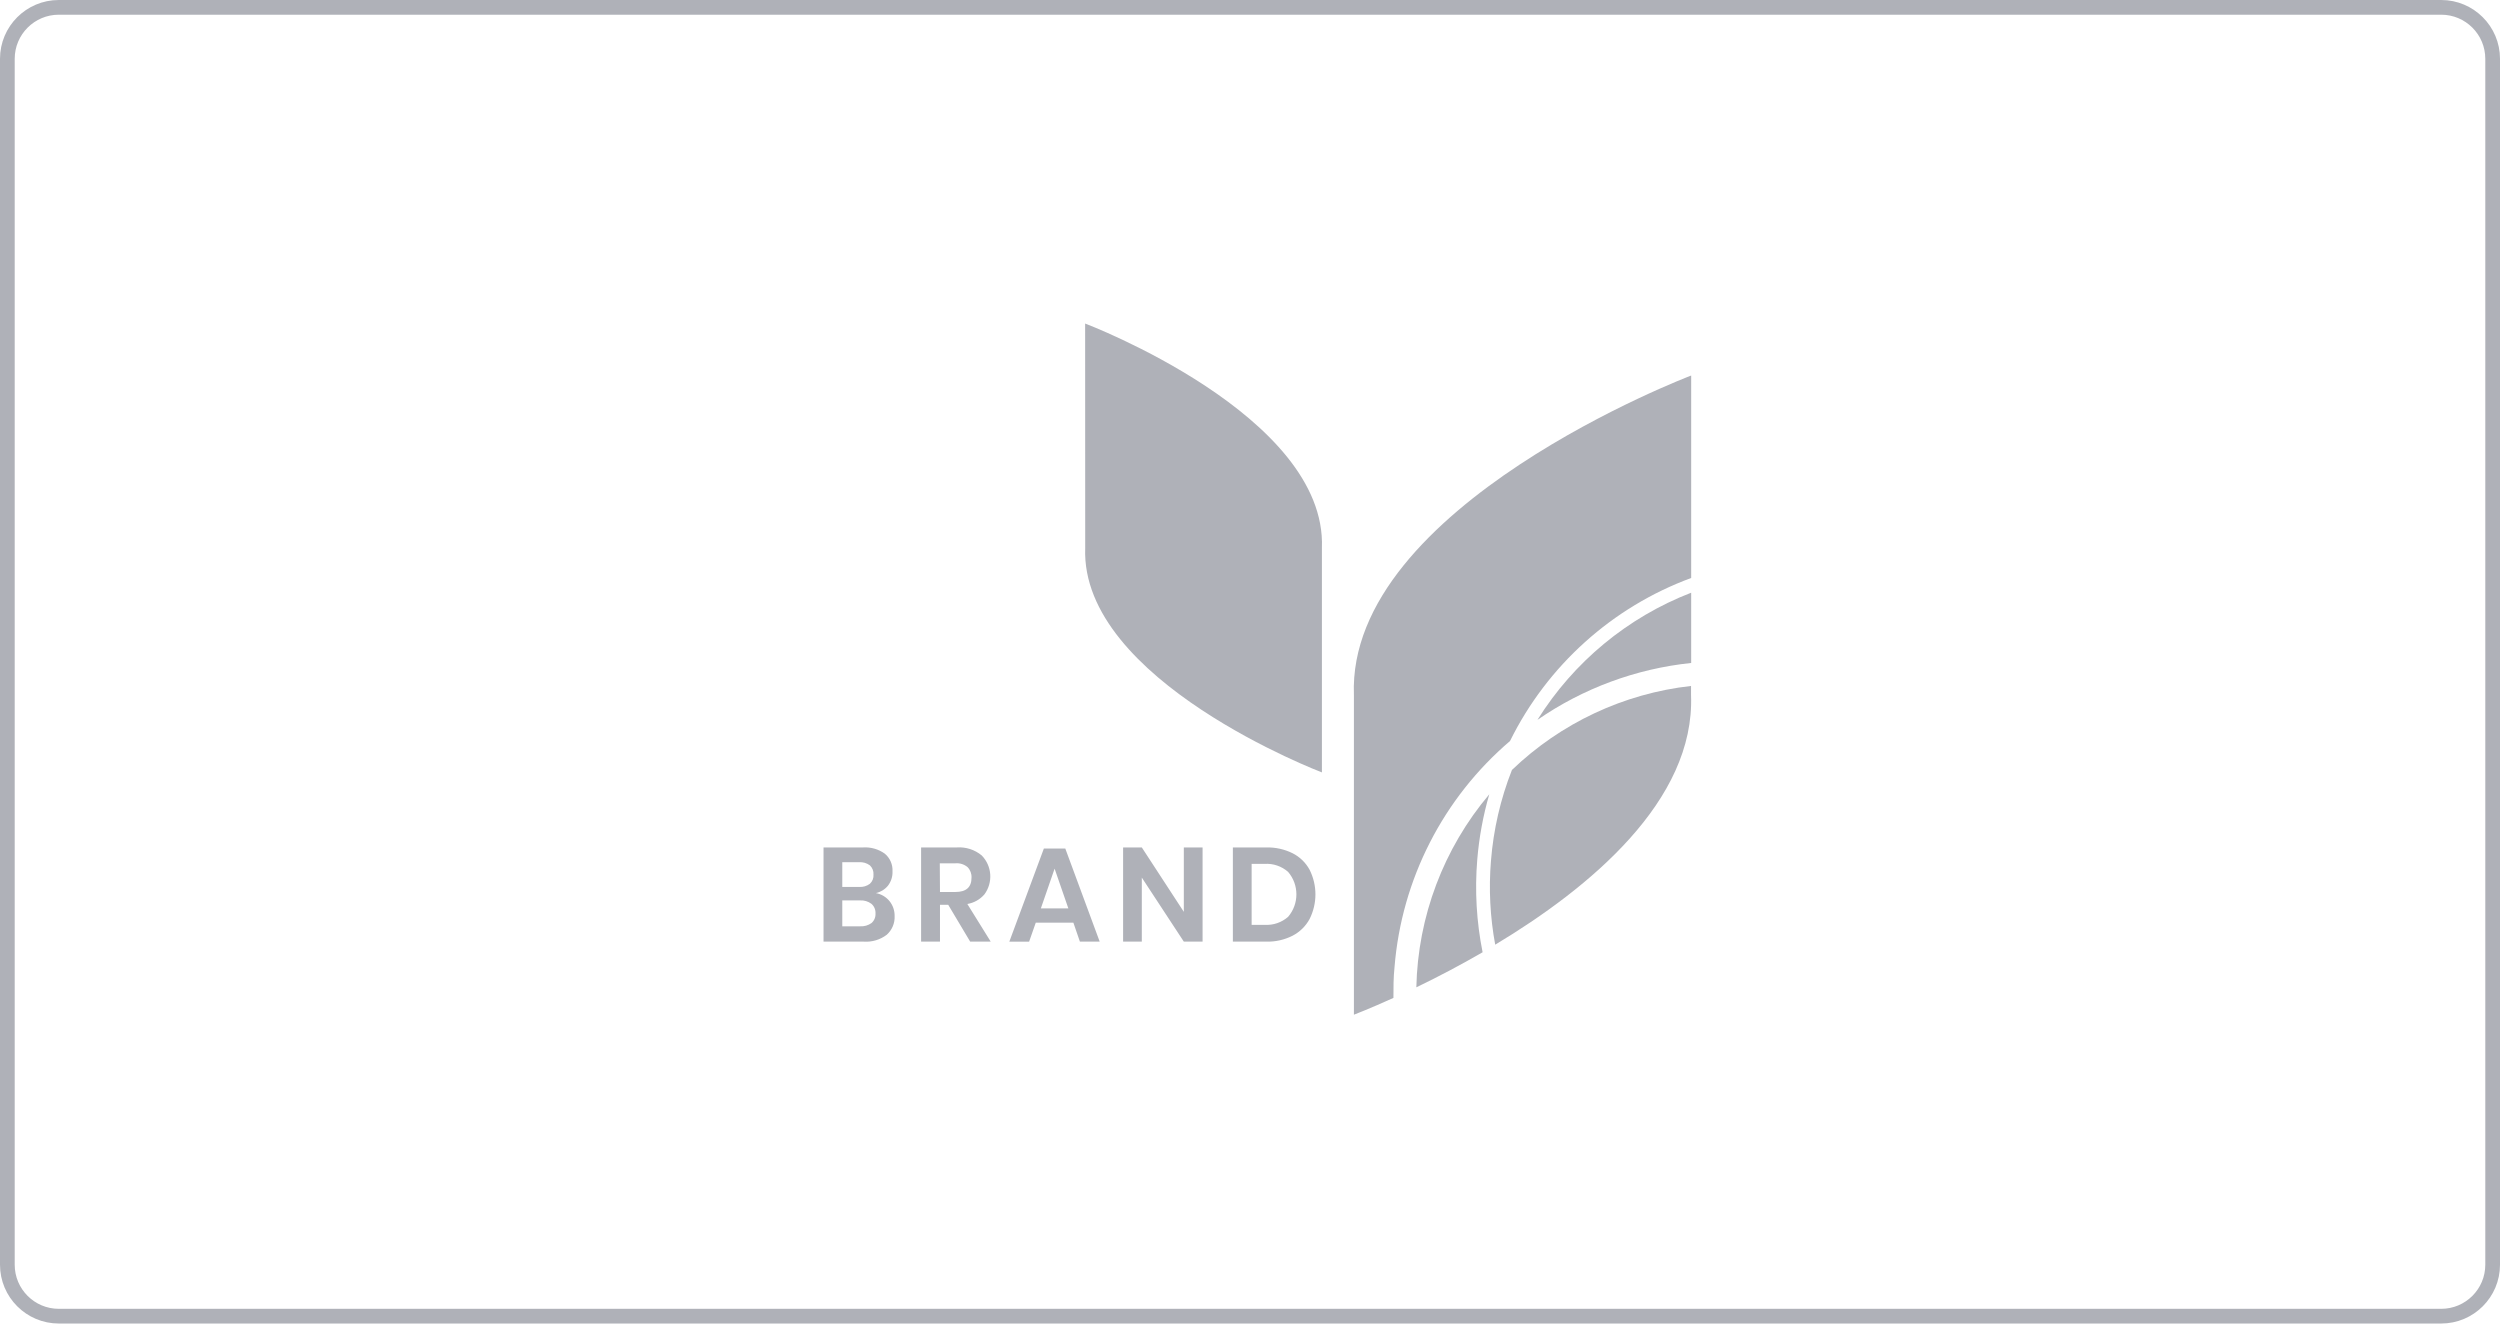
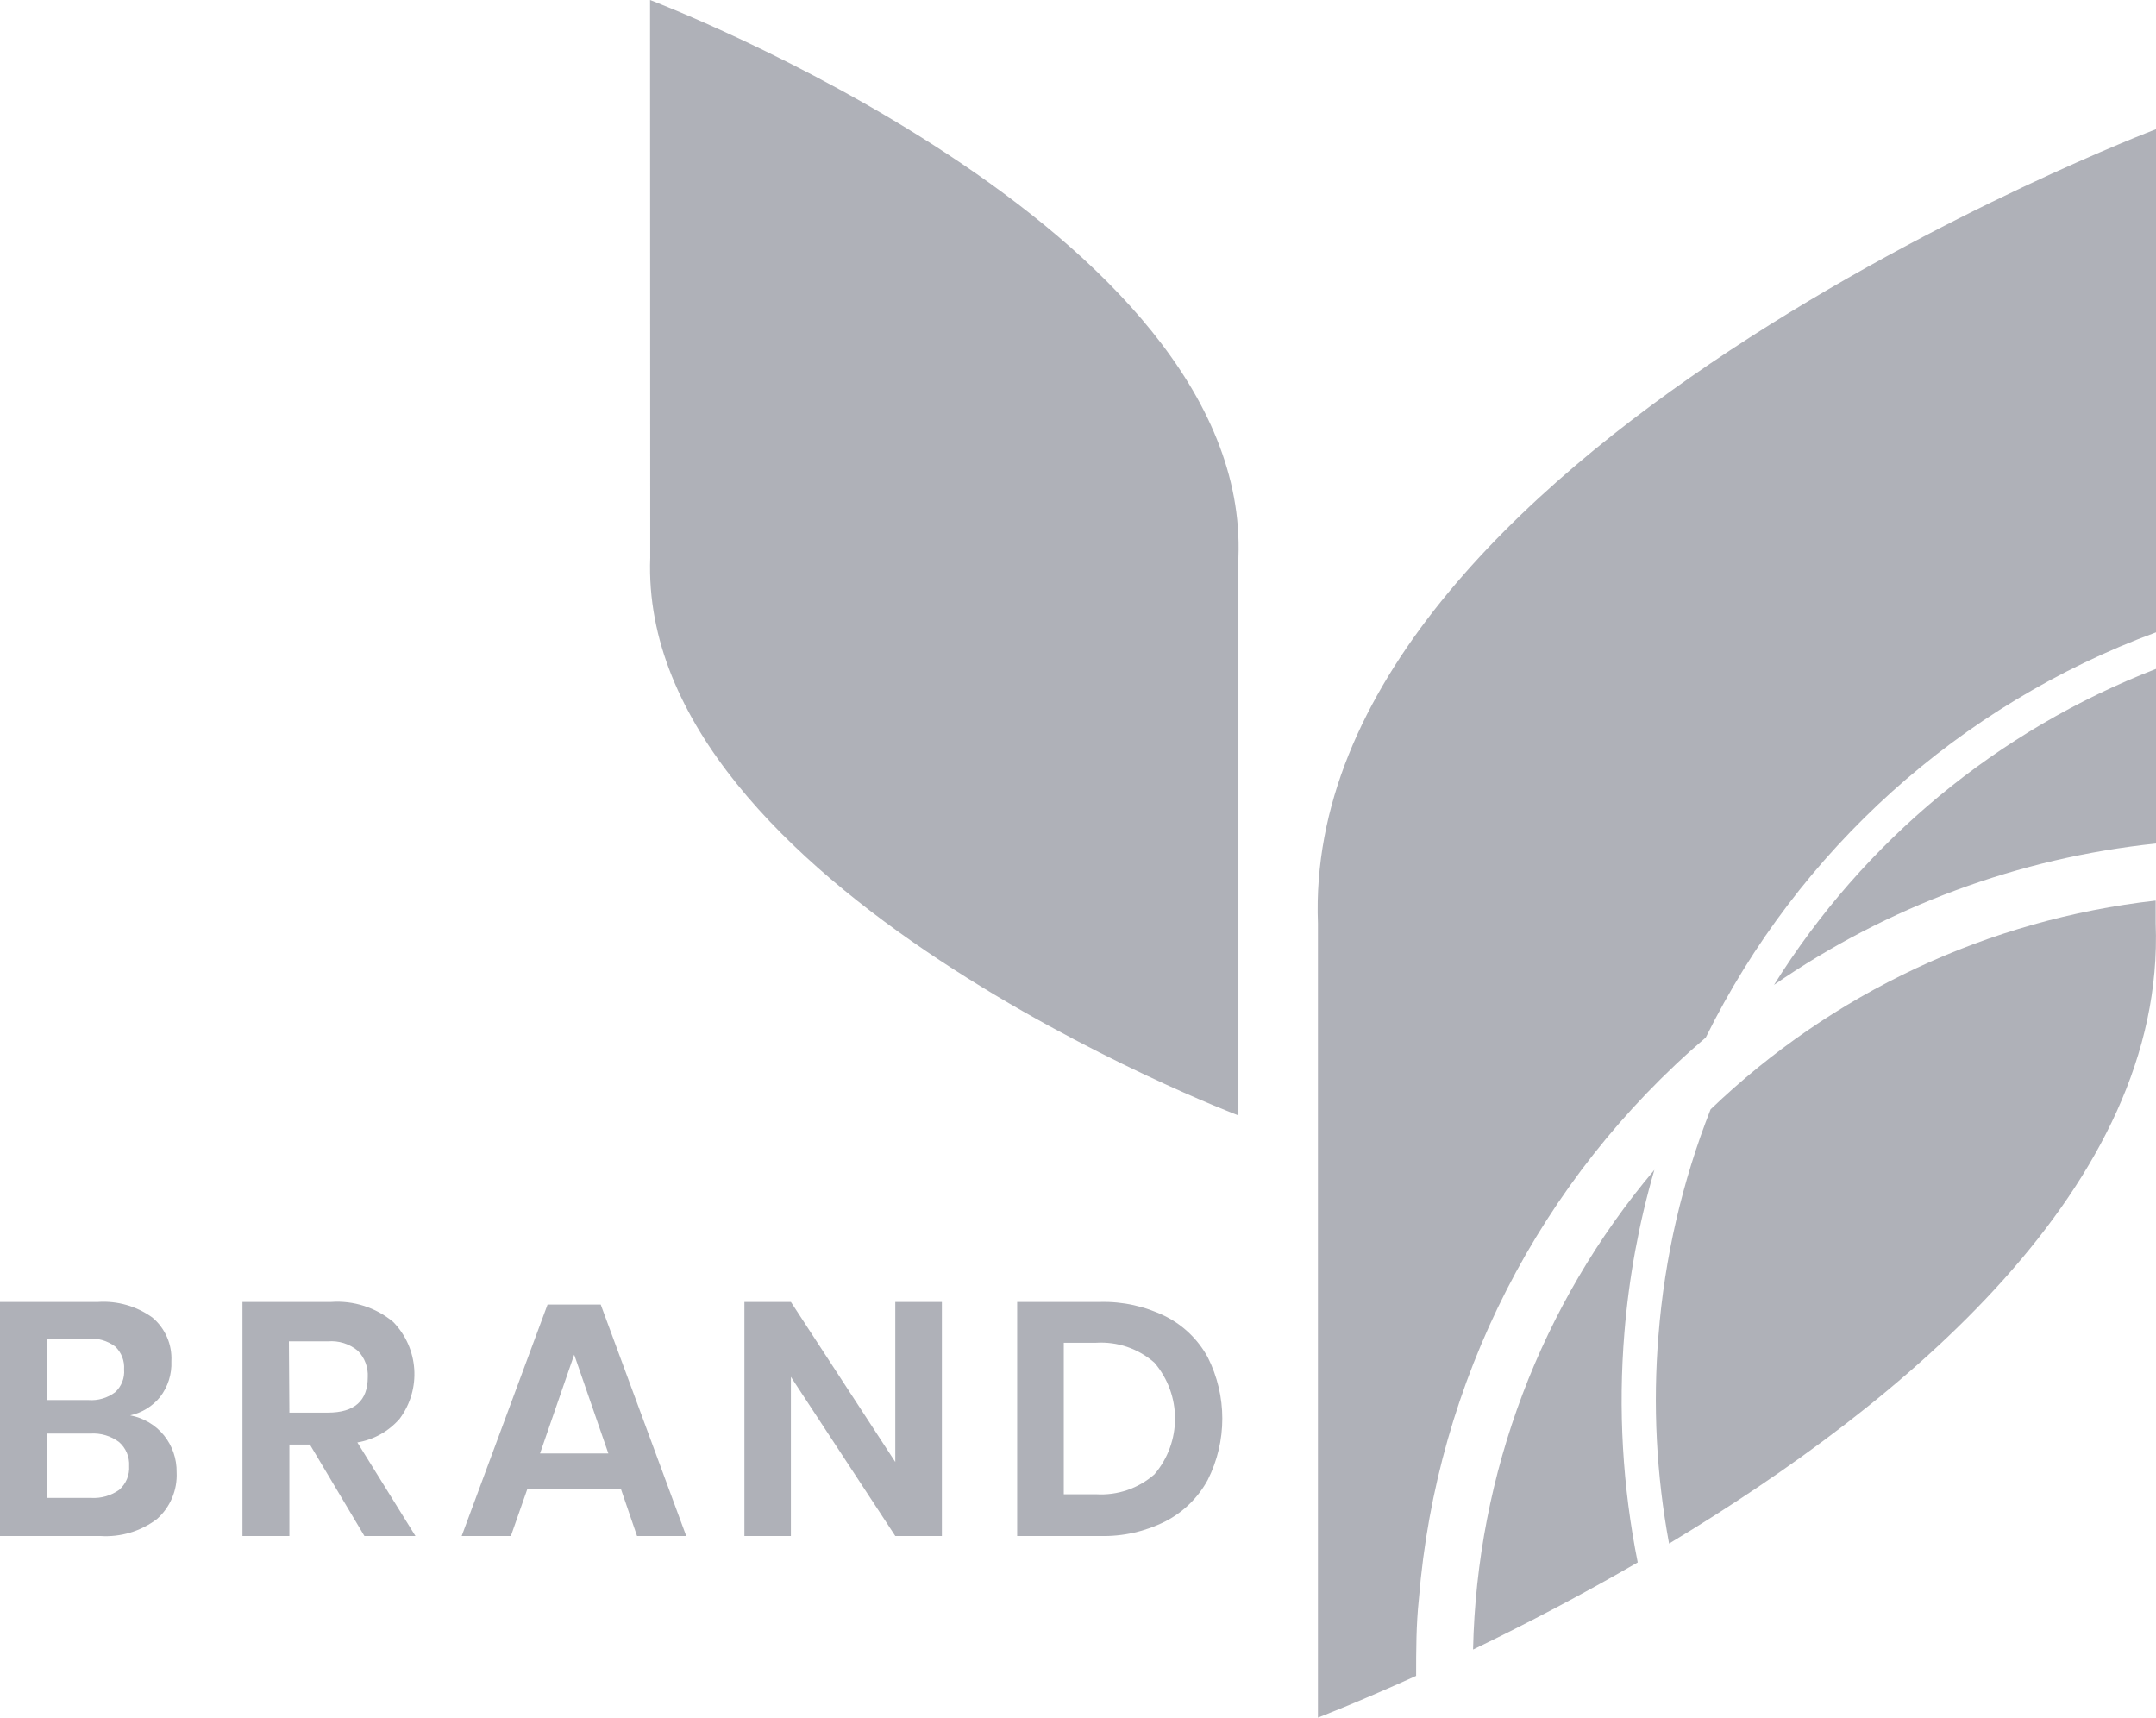
- <svg xmlns="http://www.w3.org/2000/svg" width="170" height="90" fill="none">
-   <rect x=".5" y=".5" width="169" height="89" rx="3.5" stroke="#AFB1B8" />
-   <path d="M60.488 61.278c.23.285.352.643.346 1.01a1.605 1.605 0 01-.537 1.277c-.446.339-1 .504-1.558.466H56v-6.405h2.683a2.285 2.285 0 011.487.426 1.463 1.463 0 01.52 1.198c.016.353-.095.7-.311.98-.209.254-.496.43-.817.5.364.067.692.26.926.548zm-3.213-.967h1.147c.26.02.519-.056.729-.213a.76.76 0 00.246-.626.787.787 0 00-.243-.626 1.106 1.106 0 00-.751-.215h-1.128v1.68zm1.988 2.456a.795.795 0 00.271-.65.81.81 0 00-.277-.658 1.181 1.181 0 00-.78-.231h-1.202v1.761h1.218c.274.016.546-.062.77-.222zM65.972 64.031l-1.492-2.503h-.561v2.503h-1.284v-6.405h2.43a2.39 2.39 0 011.693.545 2.047 2.047 0 01.18 2.65c-.3.345-.709.575-1.159.65l1.59 2.56h-1.397zm-2.053-3.376h1.05c.73 0 1.094-.323 1.094-.97a.956.956 0 00-.268-.72 1.134 1.134 0 00-.826-.26h-1.063l.013 1.95zM72.99 62.742h-2.558l-.452 1.29h-1.346l2.35-6.334h1.455l2.34 6.333h-1.346l-.443-1.289zm-.342-.97l-.935-2.703-.935 2.703h1.87zM81.776 64.031H80.5l-2.857-4.355v4.355h-1.272v-6.405h1.272l2.857 4.38v-4.38h1.275v6.405zM89.05 62.498a2.757 2.757 0 01-1.153 1.13c-.555.281-1.17.42-1.792.403h-2.27v-6.405h2.27a3.816 3.816 0 011.792.395c.487.246.89.636 1.153 1.117a3.735 3.735 0 010 3.36zm-1.459-.153a2.352 2.352 0 000-3.057 2.21 2.21 0 00-1.595-.545h-.885v4.146h.885a2.21 2.21 0 001.595-.544zM73.789 22S90.24 28.236 89.89 37.26v15.263s-16.439-6.24-16.096-15.263L73.789 22zM104.547 48.95A22.485 22.485 0 01115 45.082v-4.778a21.467 21.467 0 00-10.453 8.646z" fill="#AFB1B8" />
-   <path d="M102.681 50.389A22.383 22.383 0 01115 39.303V25.536s-23.43 8.883-22.934 21.733V69s1.044-.397 2.687-1.142c0-.695 0-1.396.075-2.1a22.605 22.605 0 017.853-15.369z" fill="#AFB1B8" />
-   <path d="M100.453 58.462c.123-1.507.397-2.998.819-4.45a21.042 21.042 0 00-4.961 13.126 67.875 67.875 0 004.506-2.384 22.555 22.555 0 01-.364-6.292zM101.385 58.54a21.593 21.593 0 00.289 5.698c6.402-3.846 13.594-9.788 13.317-16.969v-.625a20.97 20.97 0 00-12.179 5.713 21.477 21.477 0 00-1.427 6.183z" fill="#AFB1B8" />
+ <svg xmlns="http://www.w3.org/2000/svg" width="59" height="47" fill="none">
+   <path d="M4.488 39.278c.23.285.352.643.346 1.01a1.605 1.605 0 01-.536 1.277c-.447.339-1 .504-1.559.466H0v-6.405h2.683a2.284 2.284 0 011.487.426 1.463 1.463 0 01.52 1.198c.016.353-.095.7-.311.98-.209.254-.496.43-.817.5.363.067.692.26.926.548zm-3.213-.967H2.42c.261.02.52-.056.73-.213a.76.76 0 00.246-.626.788.788 0 00-.243-.626 1.107 1.107 0 00-.751-.215H1.275v1.68zm1.988 2.456a.795.795 0 00.271-.65.81.81 0 00-.277-.658 1.18 1.18 0 00-.78-.231H1.276v1.761h1.218c.274.016.546-.062.77-.222zM9.972 42.031L8.48 39.528h-.561v2.503H6.635v-6.405h2.43a2.39 2.39 0 011.693.545 2.047 2.047 0 01.18 2.65c-.3.345-.709.575-1.159.65l1.59 2.56H9.972zM7.92 38.655h1.05c.73 0 1.094-.323 1.094-.97a.956.956 0 00-.268-.72 1.134 1.134 0 00-.826-.26H7.906l.013 1.95zM16.99 40.742h-2.558l-.452 1.29h-1.346l2.35-6.334h1.455l2.34 6.333h-1.346l-.442-1.289zm-.342-.97l-.935-2.703-.935 2.703h1.87zM25.776 42.031H24.5l-2.857-4.355v4.355h-1.272v-6.405h1.272l2.857 4.38v-4.38h1.275v6.405zM33.05 40.498a2.757 2.757 0 01-1.153 1.13c-.555.281-1.17.42-1.792.403h-2.27v-6.405h2.27a3.816 3.816 0 011.792.395c.488.246.89.636 1.153 1.117a3.735 3.735 0 010 3.36zm-1.459-.153a2.352 2.352 0 000-3.057 2.21 2.21 0 00-1.595-.545h-.885v4.146h.885a2.21 2.21 0 001.595-.544zM17.789 0S34.24 6.236 33.89 15.26v15.263s-16.439-6.24-16.096-15.263L17.789 0zM48.547 26.95A22.485 22.485 0 0159 23.082v-4.778a21.466 21.466 0 00-10.453 8.646z" fill="#AFB1B8" />
+   <path d="M46.68 28.389A22.381 22.381 0 0159 17.303V3.536s-23.43 8.883-22.934 21.733V47s1.044-.397 2.687-1.142c0-.695 0-1.396.075-2.1A22.605 22.605 0 0146.68 28.39z" fill="#AFB1B8" />
+   <path d="M44.453 36.462c.123-1.507.397-2.998.82-4.45a21.04 21.04 0 00-4.962 13.126 67.976 67.976 0 004.506-2.384 22.574 22.574 0 01-.364-6.292zM45.385 36.54a21.58 21.58 0 00.29 5.698c6.4-3.846 13.593-9.788 13.316-16.969v-.625a20.972 20.972 0 00-12.18 5.713 21.49 21.49 0 00-1.426 6.183z" fill="#AFB1B8" />
</svg>
